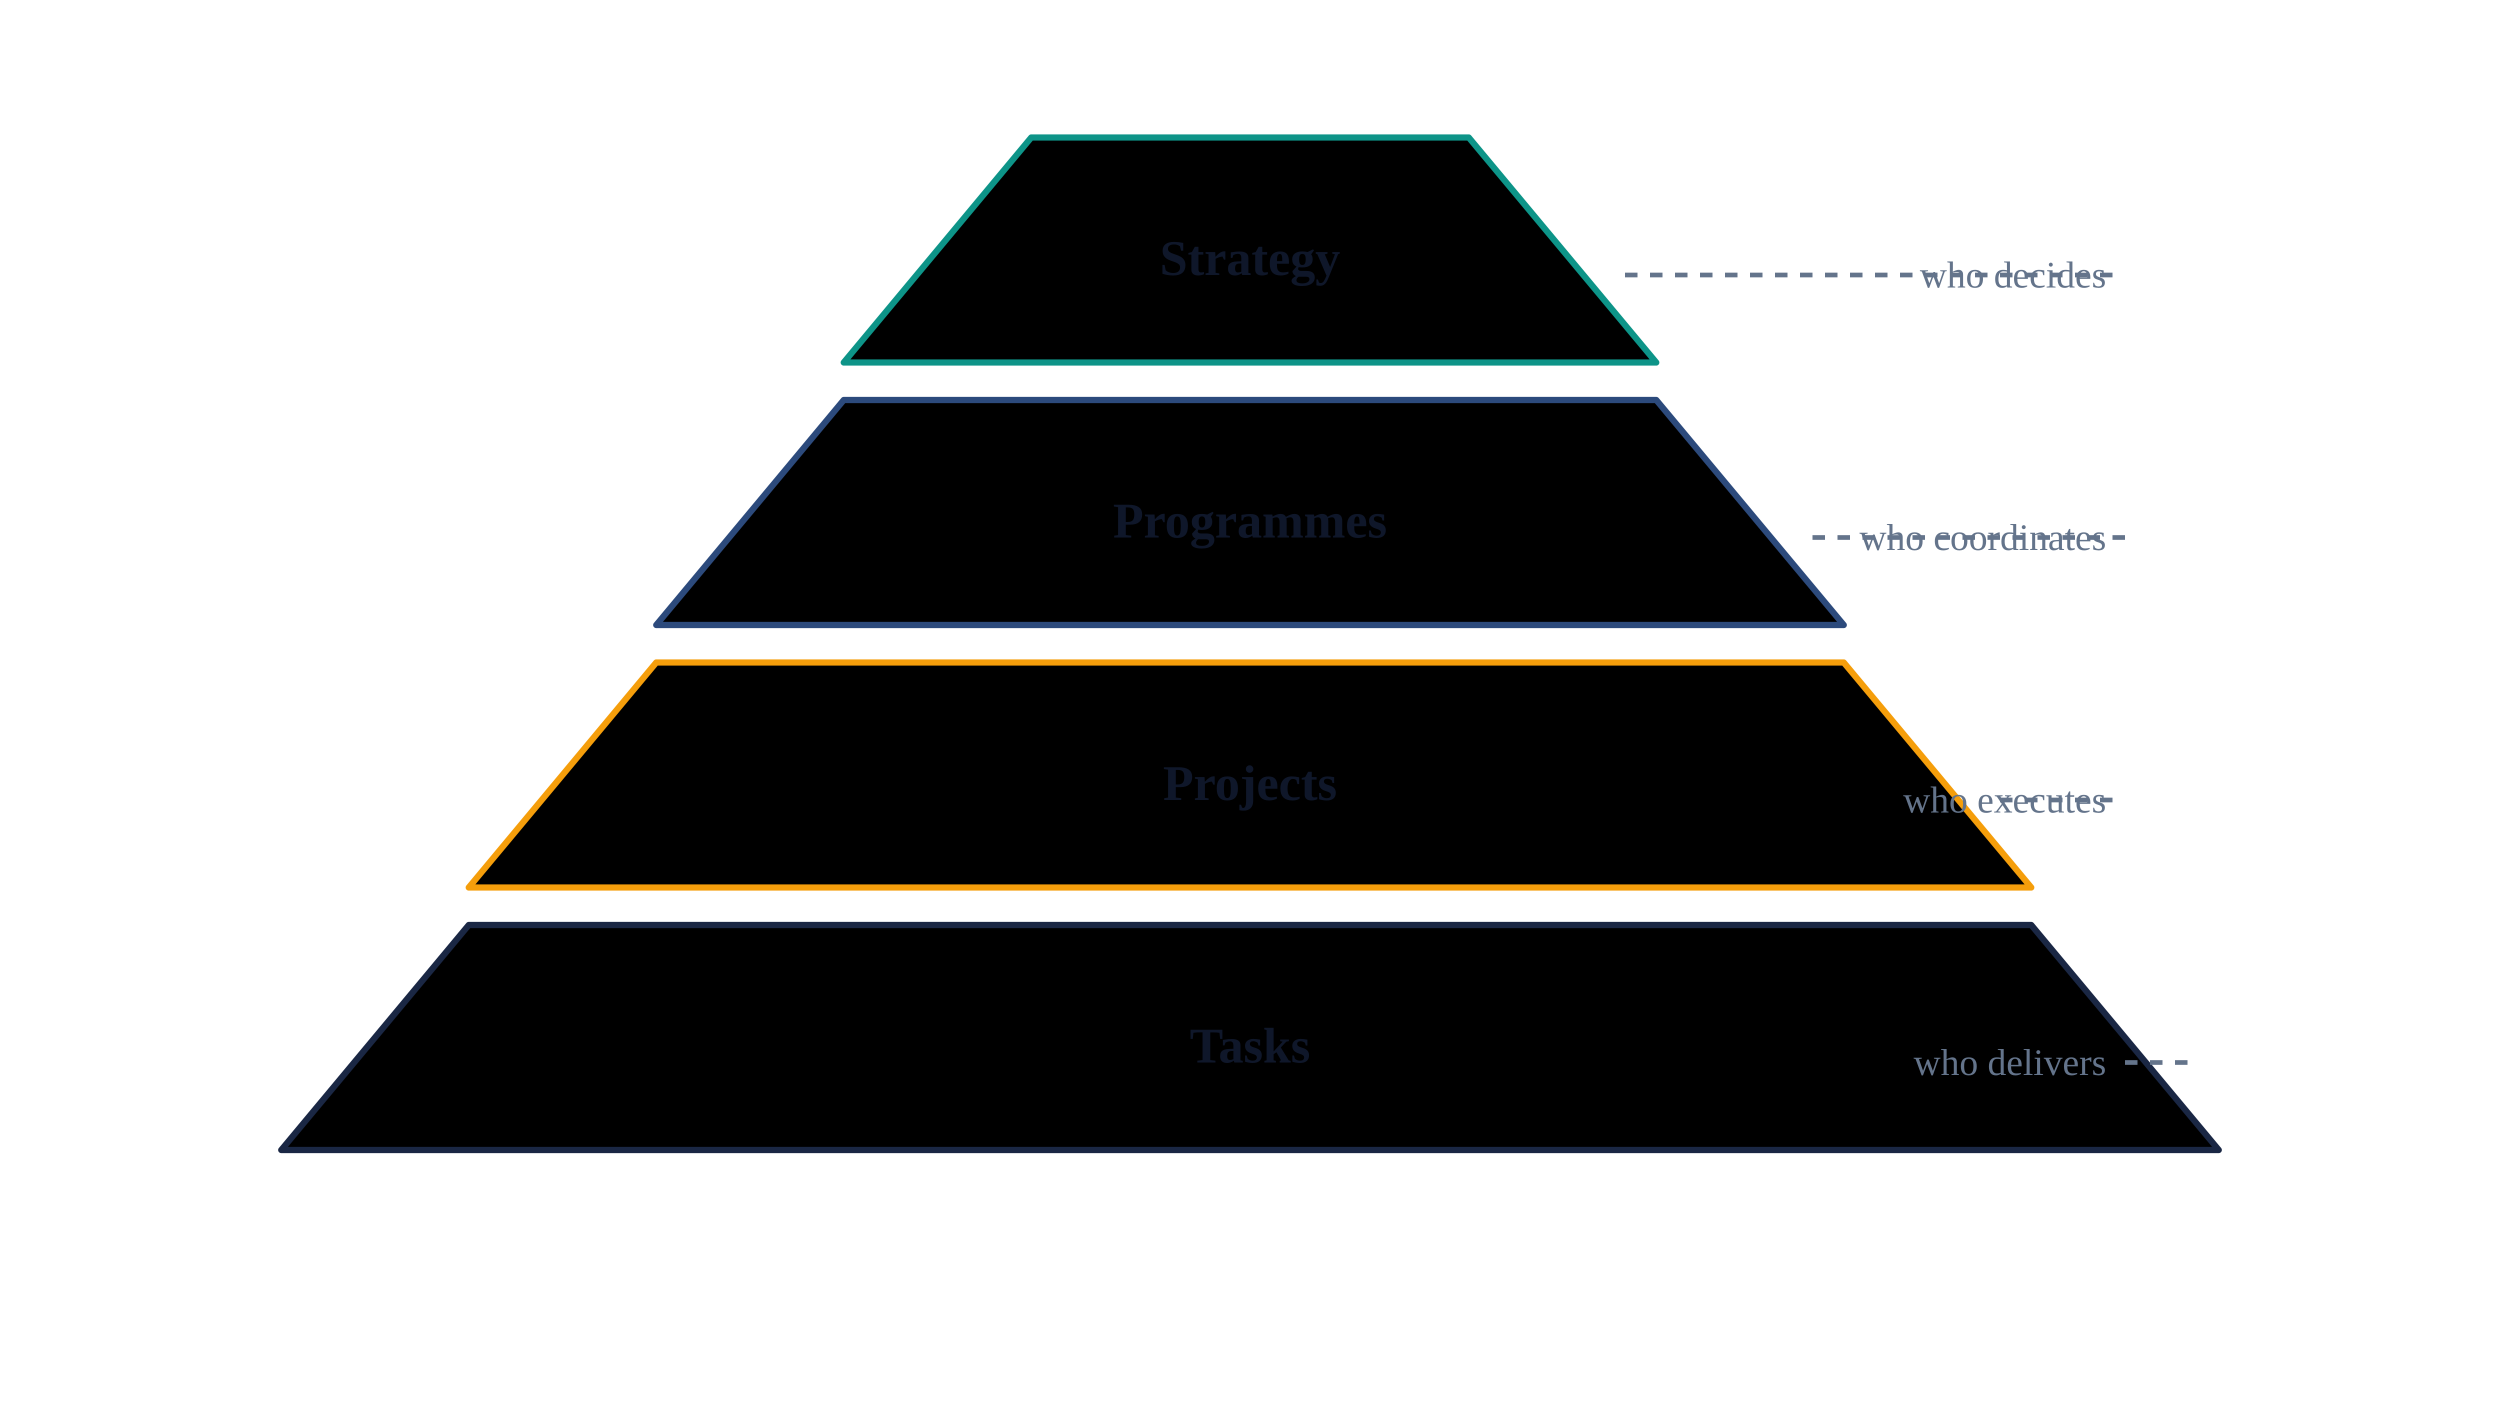
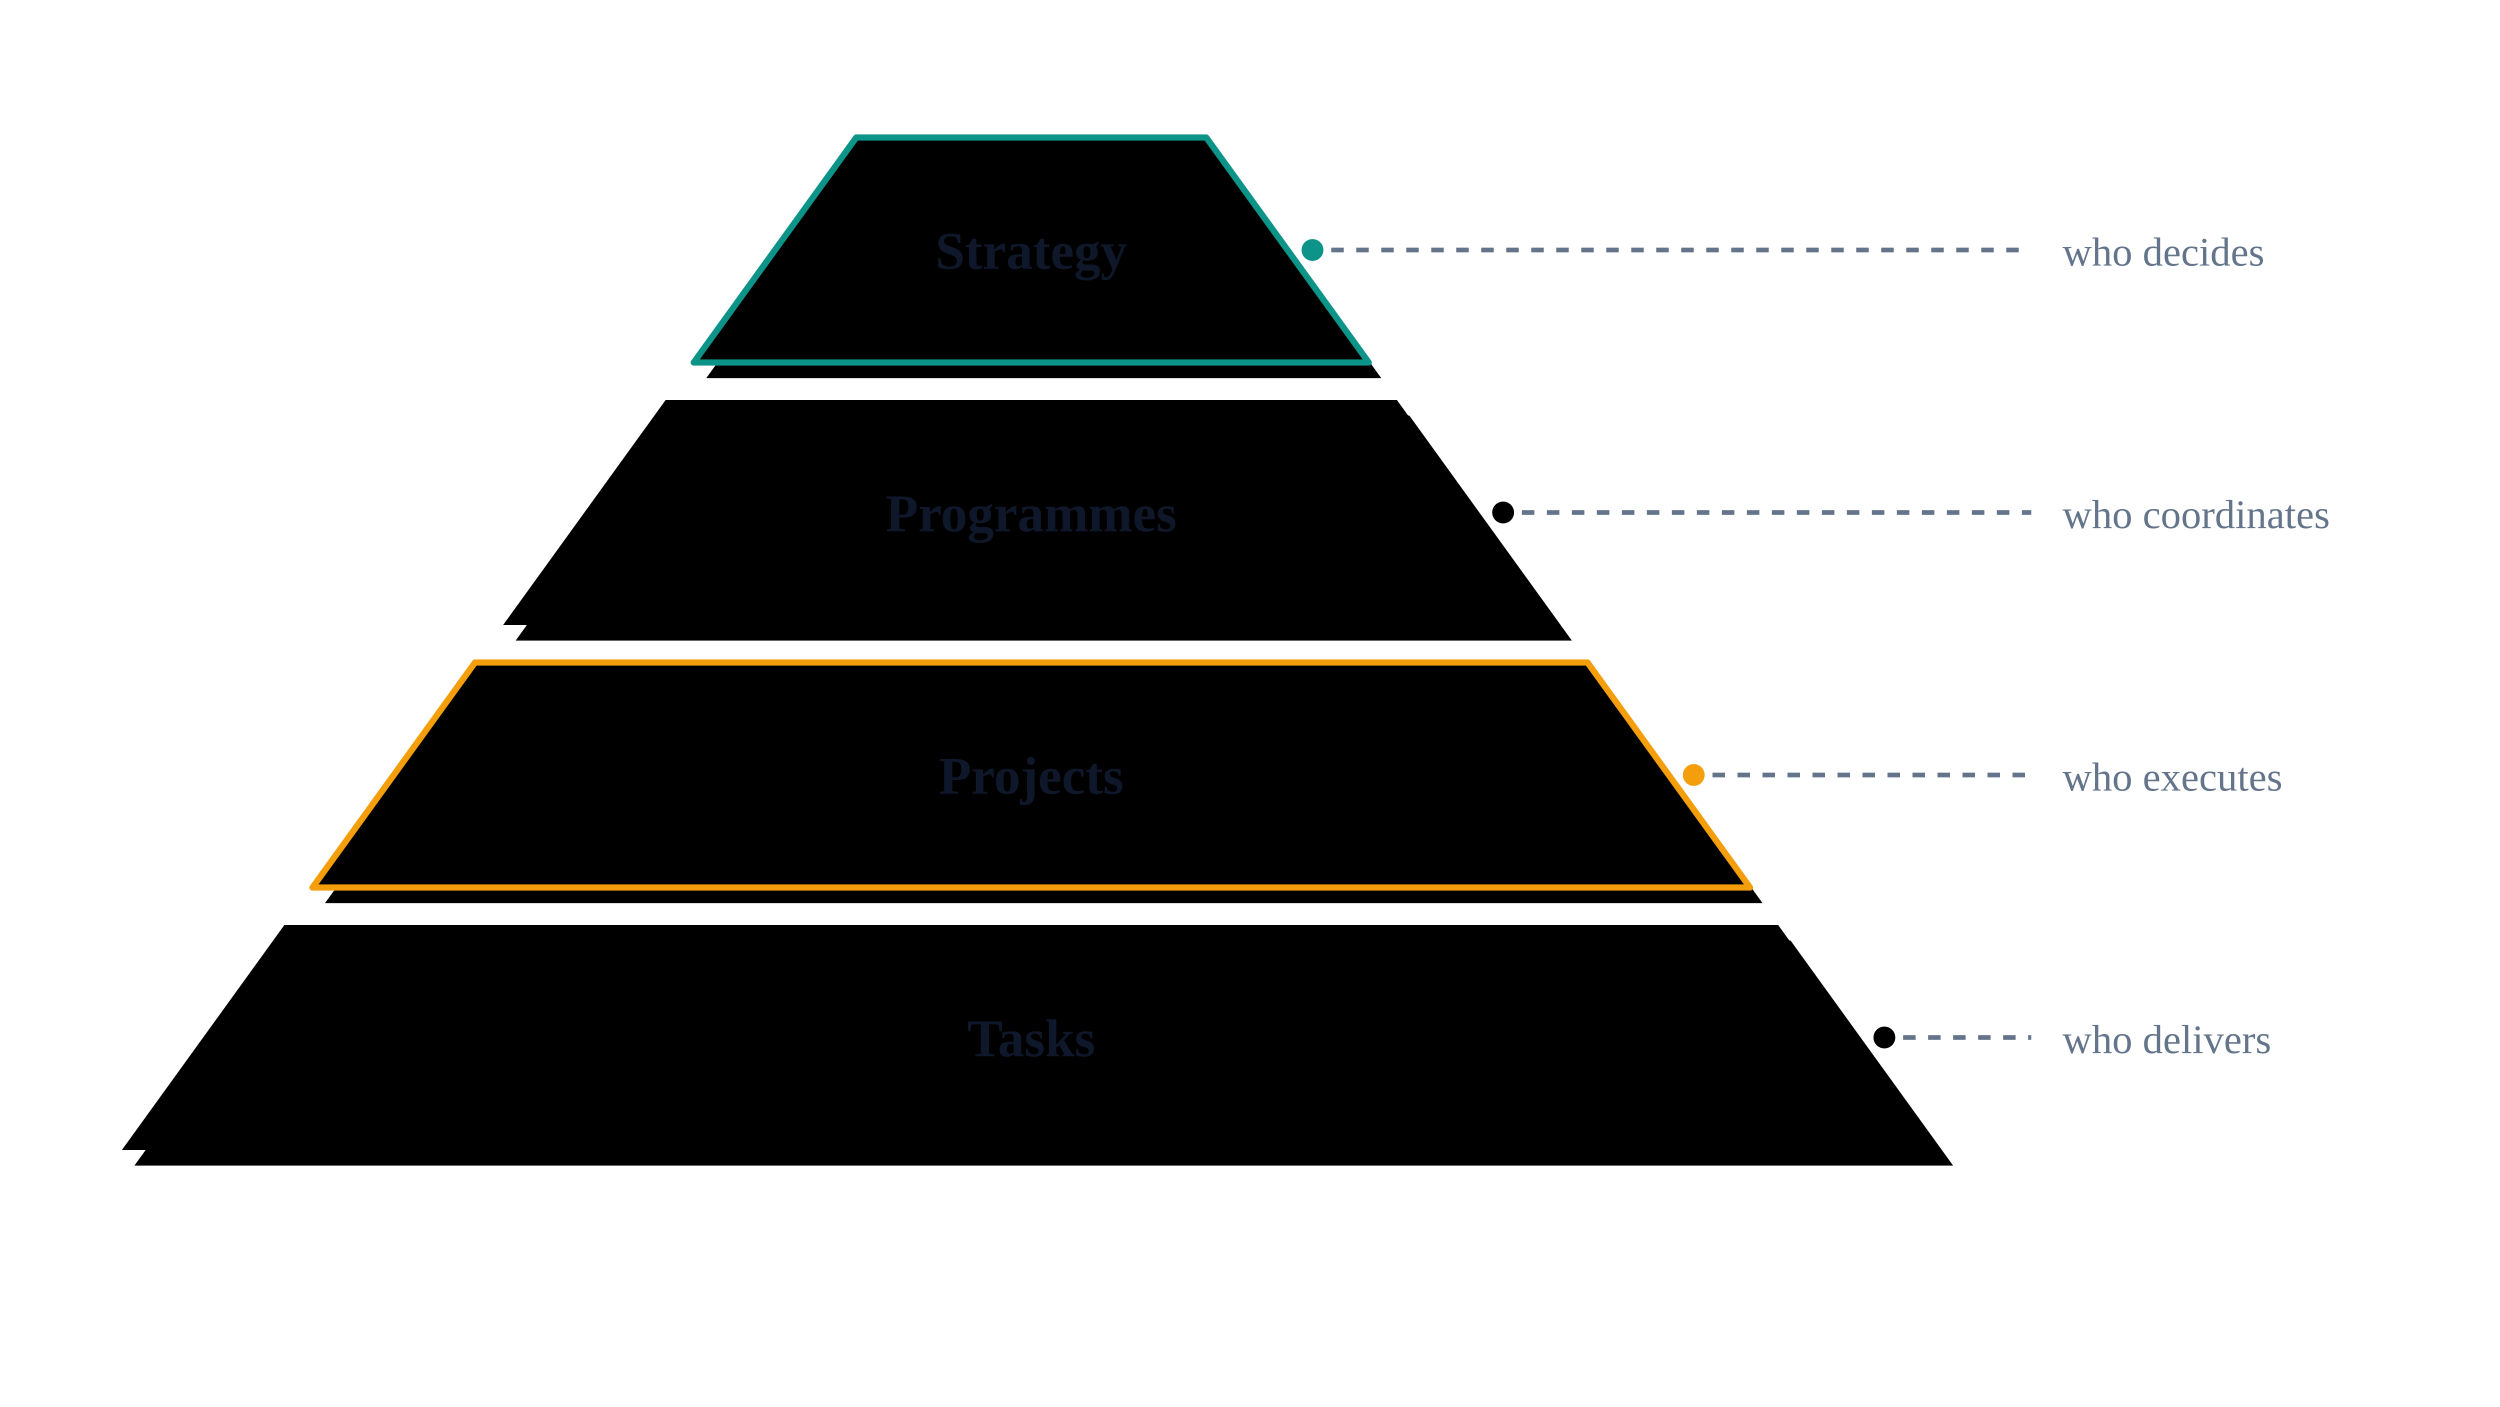
<svg xmlns="http://www.w3.org/2000/svg" viewBox="0 0 800 450" role="img" aria-label="Four-level pyramid from a narrow apex to a broad base, with annotations on the right" style="width:100%;height:auto">
-   <g style="stroke:var(--surface,#f8fafc);stroke-width:3" stroke-linejoin="round">
-     <polygon points="330,44 470,44 530,116 270,116" style="fill:color-mix(in srgb, var(--teal,#0d9488) 20%, var(--surface,#f8fafc));stroke:var(--teal,#0d9488);stroke-width:2" />
-     <polygon points="270,128 530,128 590,200 210,200" style="fill:color-mix(in srgb, var(--deep-blue,#2c4a7c) 20%, var(--surface,#f8fafc));stroke:var(--deep-blue,#2c4a7c);stroke-width:2" />
-     <polygon points="210,212 590,212 650,284 150,284" style="fill:color-mix(in srgb, var(--amber,#f59e0b) 20%, var(--surface,#f8fafc));stroke:var(--amber,#f59e0b);stroke-width:2" />
-     <polygon points="150,296 650,296 710,368 90,368" style="fill:color-mix(in srgb, var(--navy,#1a2744) 26%, var(--surface,#f8fafc));stroke:var(--navy,#1a2744);stroke-width:2" />
+   <g>
+     <polygon points="274,44 386,44 438,116 222,116" transform="translate(4 5)" style="fill:color-mix(in srgb, var(--teal,#0d9488) 22%, transparent);stroke:color-mix(in srgb, var(--teal,#0d9488) 45%, transparent);stroke-width:1.5" stroke-linejoin="round" />
+     <polygon points="274,44 386,44 438,116 222,116" style="fill:color-mix(in srgb, var(--teal,#0d9488) 20%, var(--surface,#ffffff));stroke:var(--teal,#0d9488);stroke-width:2" stroke-linejoin="round" />
+     <text x="330" y="86" text-anchor="middle" style="font-family:var(--font-head,ui-sans-serif,system-ui);font-size:17px;font-weight:600;fill:var(--text,#0f172a)">Strategy</text>
+     <polygon points="213,128 447,128 499,200 161,200" transform="translate(4 5)" style="fill:color-mix(in srgb, var(--deep-blue,#2c4a7c) 22%, transparent);stroke:color-mix(in srgb, var(--deep-blue,#2c4a7c) 45%, transparent);stroke-width:1.5" stroke-linejoin="round" />
+     <polygon points="213,128 447,128 499,200 161,200" style="fill:color-mix(in srgb, var(--deep-blue,#2c4a7c) 20%, var(--surface,#ffffff));stroke:color-mix(in srgb, var(--deep-blue,#2c4a7c) 55%, var(--text,#0f172a));stroke-width:2" stroke-linejoin="round" />
+     <text x="330" y="170" text-anchor="middle" style="font-family:var(--font-head,ui-sans-serif,system-ui);font-size:17px;font-weight:600;fill:var(--text,#0f172a)">Programmes</text>
+     <polygon points="152,212 508,212 560,284 100,284" transform="translate(4 5)" style="fill:color-mix(in srgb, var(--amber,#f59e0b) 22%, transparent);stroke:color-mix(in srgb, var(--amber,#f59e0b) 45%, transparent);stroke-width:1.5" stroke-linejoin="round" />
+     <polygon points="152,212 508,212 560,284 100,284" style="fill:color-mix(in srgb, var(--amber,#f59e0b) 20%, var(--surface,#ffffff));stroke:var(--amber,#f59e0b);stroke-width:2" stroke-linejoin="round" />
+     <text x="330" y="254" text-anchor="middle" style="font-family:var(--font-head,ui-sans-serif,system-ui);font-size:17px;font-weight:600;fill:var(--text,#0f172a)">Projects</text>
+     <polygon points="91,296 569,296 621,368 39,368" transform="translate(4 5)" style="fill:color-mix(in srgb, var(--navy,#1a2744) 22%, transparent);stroke:color-mix(in srgb, var(--navy,#1a2744) 45%, transparent);stroke-width:1.5" stroke-linejoin="round" />
+     <polygon points="91,296 569,296 621,368 39,368" style="fill:color-mix(in srgb, var(--navy,#1a2744) 26%, var(--surface,#ffffff));stroke:color-mix(in srgb, var(--navy,#1a2744) 55%, var(--text,#0f172a));stroke-width:2" stroke-linejoin="round" />
+     <text x="330" y="338" text-anchor="middle" style="font-family:var(--font-head,ui-sans-serif,system-ui);font-size:17px;font-weight:600;fill:var(--text,#0f172a)">Tasks</text>
  </g>
-   <g text-anchor="middle" style="font-family:var(--font-head,ui-sans-serif,system-ui);font-size:16px;font-weight:600;fill:var(--text,#0f172a)">
-     <text x="400" y="88">Strategy</text>
-     <text x="400" y="172">Programmes</text>
-     <text x="400" y="256">Projects</text>
-     <text x="400" y="340">Tasks</text>
-   </g>
-   <g style="stroke:var(--text-muted,#64748b);stroke-width:1.5" stroke-dasharray="4 4" fill="none">
-     <line x1="520" y1="88" x2="680" y2="88" />
-     <line x1="580" y1="172" x2="680" y2="172" />
-     <line x1="640" y1="256" x2="680" y2="256" />
-     <line x1="700" y1="340" x2="680" y2="340" />
-   </g>
-   <g style="font-family:var(--font-sans,ui-sans-serif,system-ui);font-size:12px;fill:var(--text-muted,#64748b)" text-anchor="end">
-     <text x="674" y="92">who decides</text>
-     <text x="674" y="176">who coordinates</text>
-     <text x="674" y="260">who executes</text>
-     <text x="674" y="344">who delivers</text>
-   </g>
+   <circle cx="420" cy="80" r="3.5" style="fill:var(--teal,#0d9488)" />
+   <line x1="426" y1="80" x2="650" y2="80" style="stroke:var(--text-muted,#64748b);stroke-width:1.5" stroke-dasharray="4 4" />
+   <text x="660" y="85" style="font-family:var(--font-sans,ui-sans-serif,system-ui);font-size:13px;fill:var(--text-muted,#64748b)">who decides</text>
+   <circle cx="481" cy="164" r="3.5" style="fill:color-mix(in srgb, var(--deep-blue,#2c4a7c) 55%, var(--text,#0f172a))" />
+   <line x1="487" y1="164" x2="650" y2="164" style="stroke:var(--text-muted,#64748b);stroke-width:1.5" stroke-dasharray="4 4" />
+   <text x="660" y="169" style="font-family:var(--font-sans,ui-sans-serif,system-ui);font-size:13px;fill:var(--text-muted,#64748b)">who coordinates</text>
+   <circle cx="542" cy="248" r="3.5" style="fill:var(--amber,#f59e0b)" />
+   <line x1="548" y1="248" x2="650" y2="248" style="stroke:var(--text-muted,#64748b);stroke-width:1.5" stroke-dasharray="4 4" />
+   <text x="660" y="253" style="font-family:var(--font-sans,ui-sans-serif,system-ui);font-size:13px;fill:var(--text-muted,#64748b)">who executes</text>
+   <circle cx="603" cy="332" r="3.5" style="fill:color-mix(in srgb, var(--navy,#1a2744) 55%, var(--text,#0f172a))" />
+   <line x1="609" y1="332" x2="650" y2="332" style="stroke:var(--text-muted,#64748b);stroke-width:1.5" stroke-dasharray="4 4" />
+   <text x="660" y="337" style="font-family:var(--font-sans,ui-sans-serif,system-ui);font-size:13px;fill:var(--text-muted,#64748b)">who delivers</text>
</svg>
